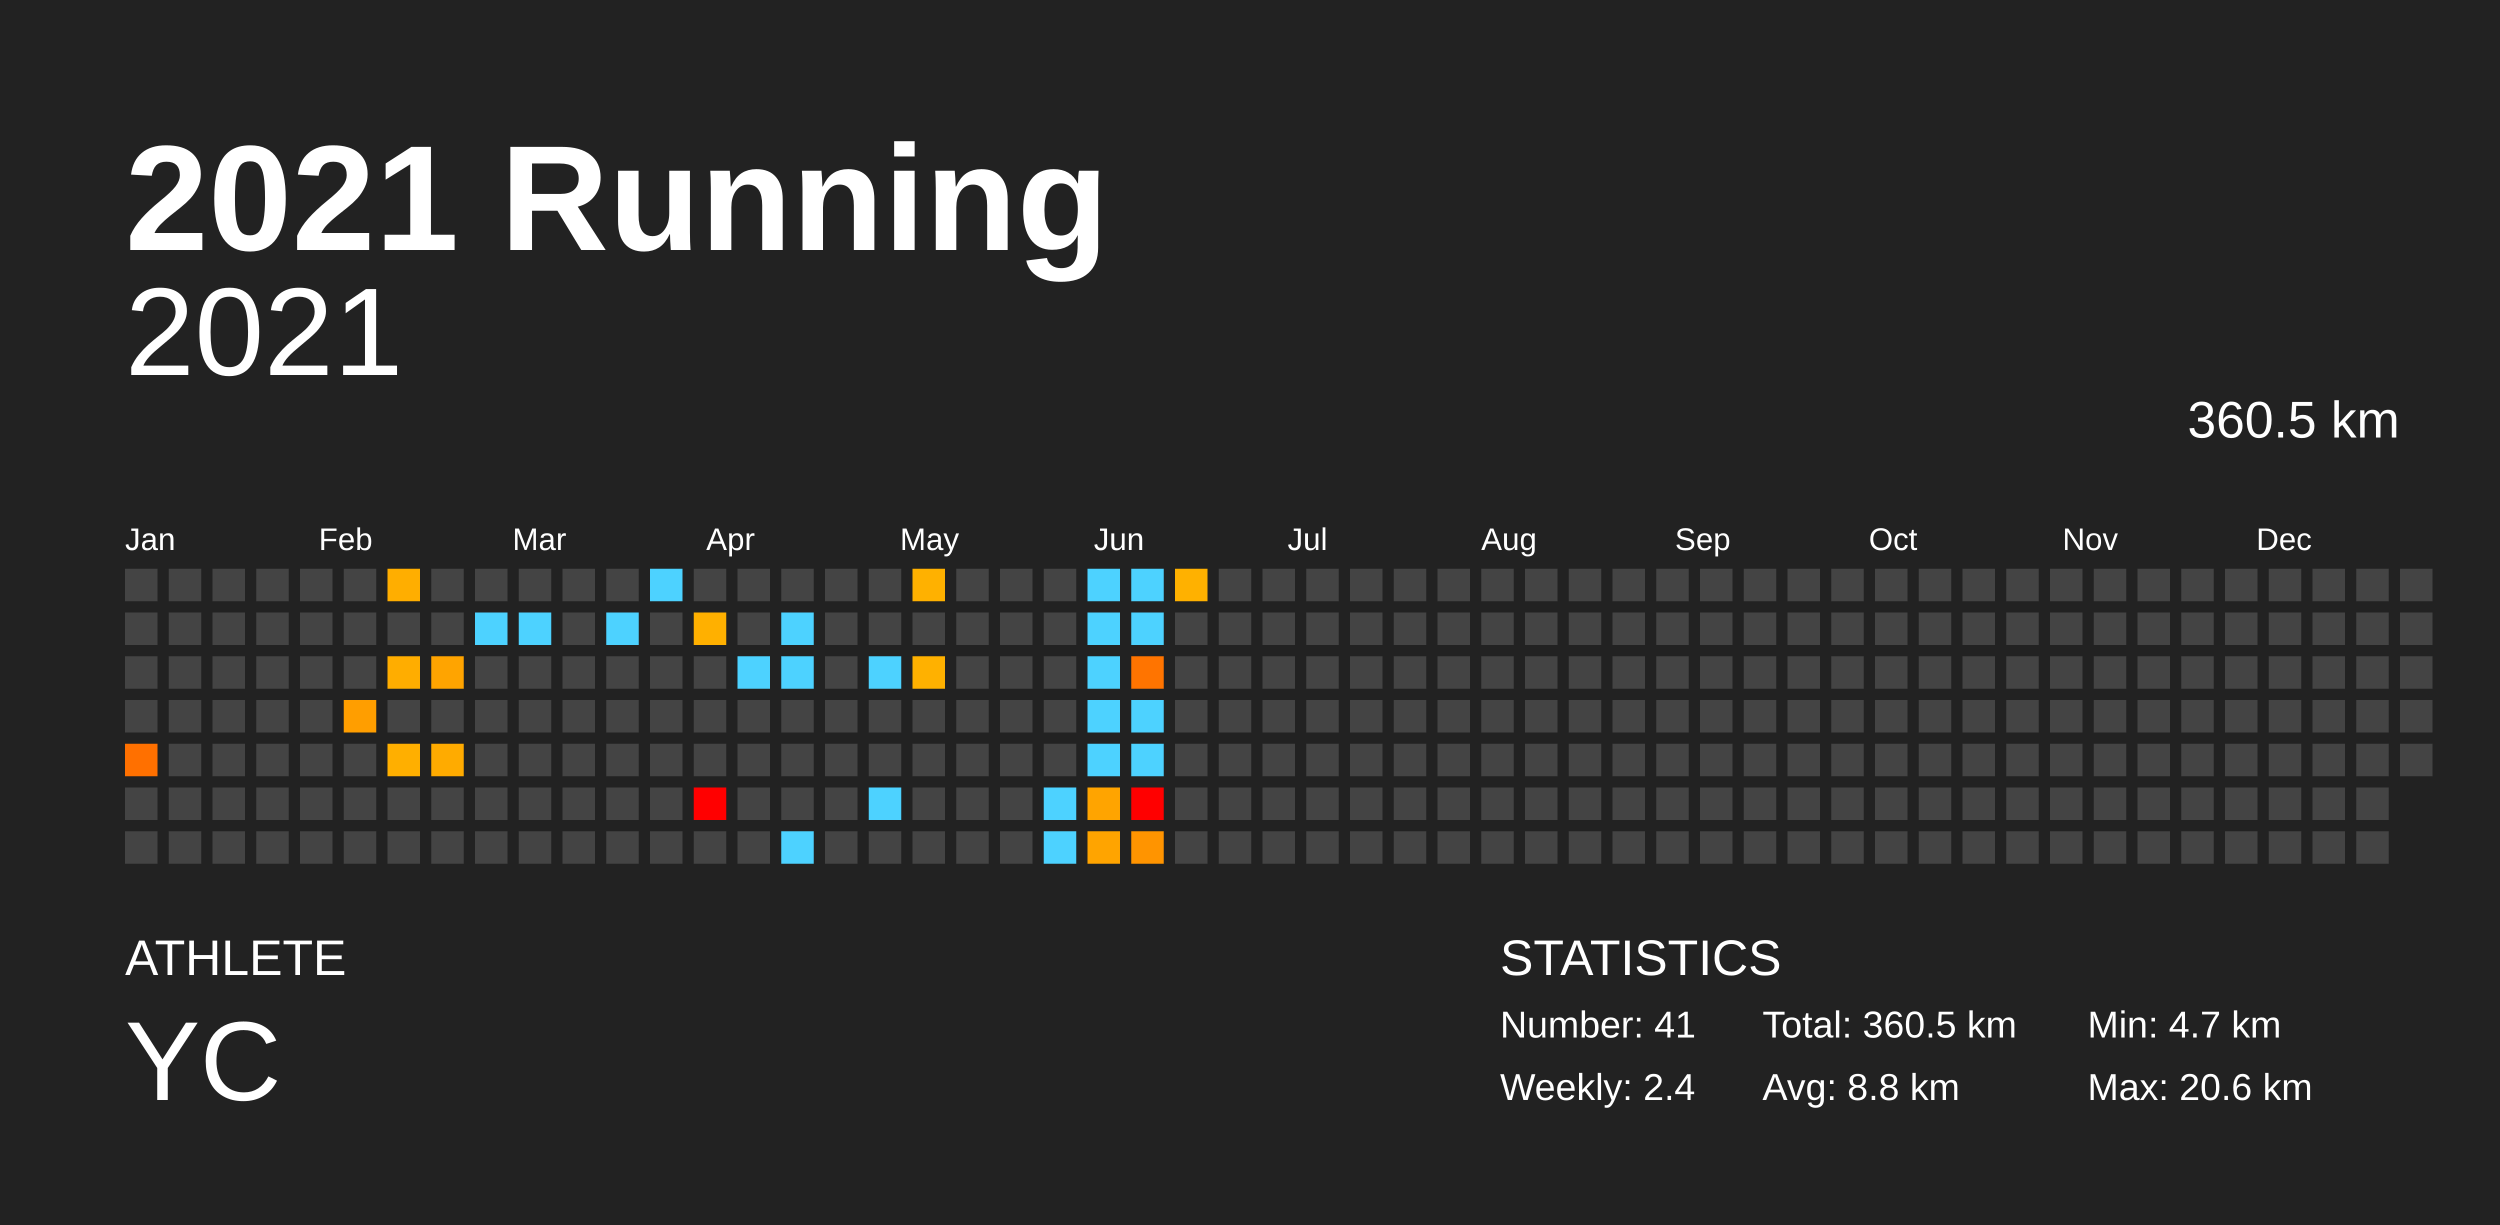
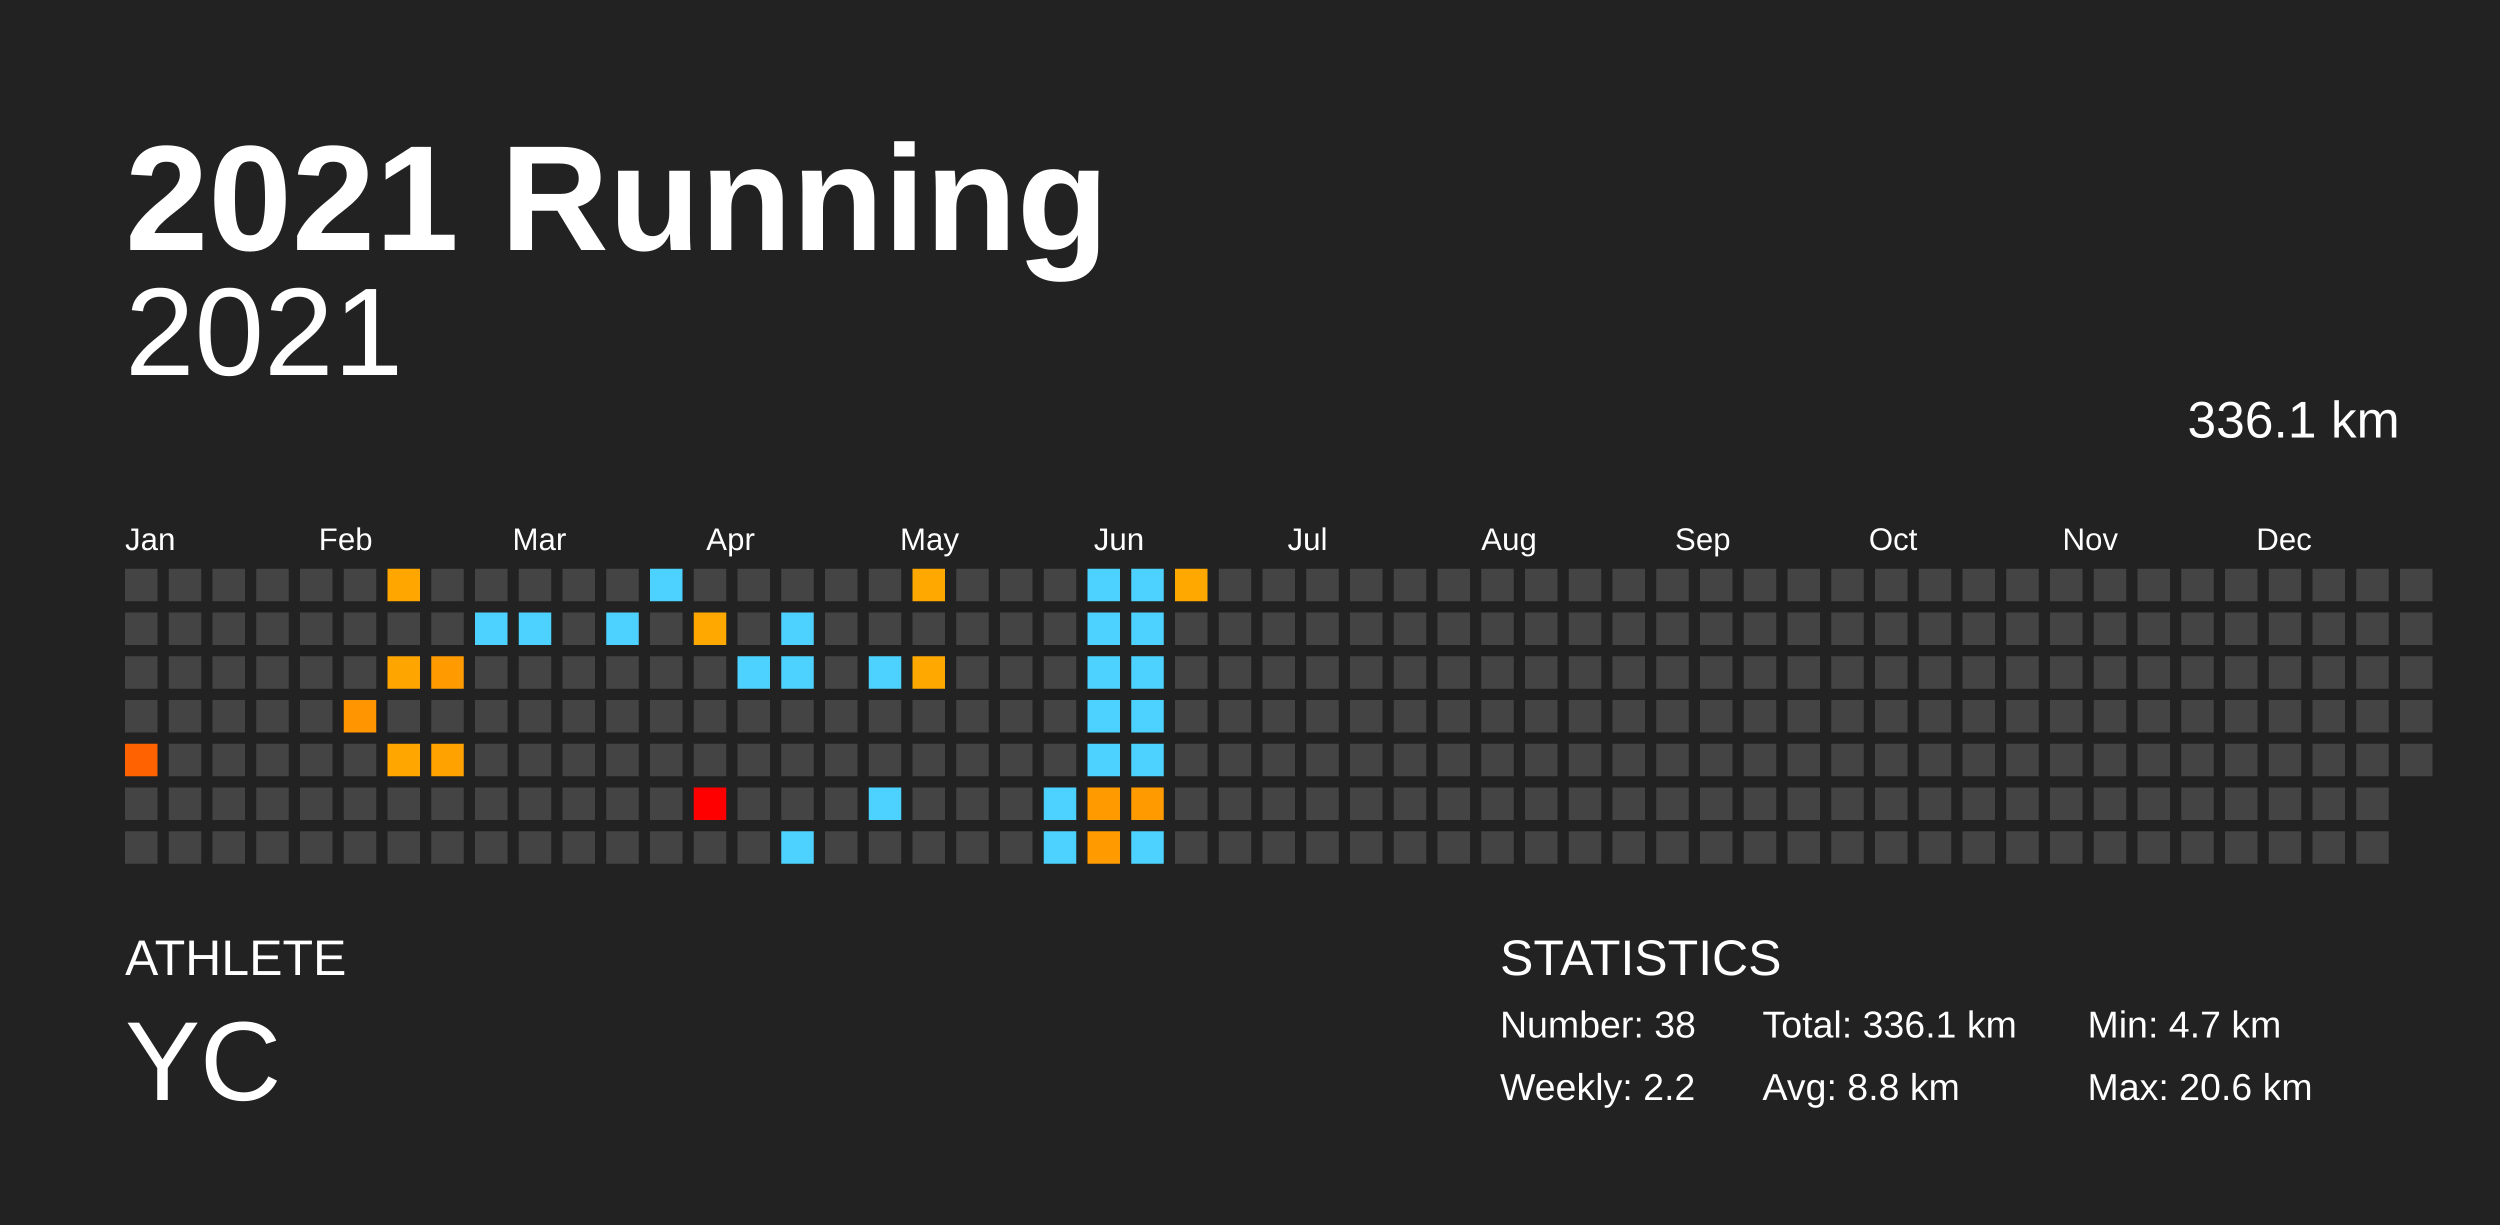
<svg xmlns="http://www.w3.org/2000/svg" baseProfile="full" height="98mm" version="1.1" viewBox="0,0,200,98" width="200mm">
  <defs />
  <rect fill="#222222" height="98" width="200" x="0" y="0" />
  <text fill="#FFFFFF" style="font-size:12px; font-family:Arial; font-weight:bold;" x="10" y="20">2021 Running</text>
  <text fill="#FFFFFF" style="font-size:4px; font-family:Arial" x="10" y="78">ATHLETE</text>
  <text fill="#FFFFFF" style="font-size:9px; font-family:Arial" x="10" y="88">YC</text>
  <text fill="#FFFFFF" style="font-size:4px; font-family:Arial" x="120" y="78">STATISTICS</text>
-   <text fill="#FFFFFF" style="font-size:3px; font-family:Arial" x="120" y="83">Number: 41</text>
-   <text fill="#FFFFFF" style="font-size:3px; font-family:Arial" x="120" y="88">Weekly: 2.4</text>
-   <text fill="#FFFFFF" style="font-size:3px; font-family:Arial" x="141" y="83">Total: 360.5 km</text>
+   <text fill="#FFFFFF" style="font-size:3px; font-family:Arial" x="120" y="83">Number: 38</text>
+   <text fill="#FFFFFF" style="font-size:3px; font-family:Arial" x="120" y="88">Weekly: 2.2</text>
+   <text fill="#FFFFFF" style="font-size:3px; font-family:Arial" x="141" y="83">Total: 336.1 km</text>
  <text fill="#FFFFFF" style="font-size:3px; font-family:Arial" x="141" y="88">Avg: 8.8 km</text>
  <text fill="#FFFFFF" style="font-size:3px; font-family:Arial" x="167" y="83">Min: 4.7 km</text>
  <text fill="#FFFFFF" style="font-size:3px; font-family:Arial" x="167" y="88">Max: 20.6 km</text>
  <text alignment-baseline="hanging" fill="#FFFFFF" style="font-size:10.0px; font-family:Arial;" x="10" y="30">2021</text>
-   <text alignment-baseline="hanging" fill="#FFFFFF" style="font-size:4.125px; font-family:Arial;" x="175" y="35">360.5 km</text>
+   <text alignment-baseline="hanging" fill="#FFFFFF" style="font-size:4.125px; font-family:Arial;" x="175" y="35">336.1 km</text>
  <text fill="#FFFFFF" style="font-size:2.5px; font-family:Arial" x="10.0" y="44">Jan</text>
  <text fill="#FFFFFF" style="font-size:2.5px; font-family:Arial" x="25.5" y="44">Feb</text>
  <text fill="#FFFFFF" style="font-size:2.5px; font-family:Arial" x="41.0" y="44">Mar</text>
  <text fill="#FFFFFF" style="font-size:2.5px; font-family:Arial" x="56.5" y="44">Apr</text>
  <text fill="#FFFFFF" style="font-size:2.5px; font-family:Arial" x="72.0" y="44">May</text>
  <text fill="#FFFFFF" style="font-size:2.5px; font-family:Arial" x="87.5" y="44">Jun</text>
  <text fill="#FFFFFF" style="font-size:2.5px; font-family:Arial" x="103.0" y="44">Jul</text>
  <text fill="#FFFFFF" style="font-size:2.5px; font-family:Arial" x="118.5" y="44">Aug</text>
  <text fill="#FFFFFF" style="font-size:2.5px; font-family:Arial" x="134.0" y="44">Sep</text>
  <text fill="#FFFFFF" style="font-size:2.5px; font-family:Arial" x="149.5" y="44">Oct</text>
  <text fill="#FFFFFF" style="font-size:2.5px; font-family:Arial" x="165.0" y="44">Nov</text>
  <text fill="#FFFFFF" style="font-size:2.5px; font-family:Arial" x="180.5" y="44">Dec</text>
  <rect fill="#444444" height="2.6" width="2.6" x="10.0" y="45.5" />
  <rect fill="#444444" height="2.6" width="2.6" x="10.0" y="49.0" />
  <rect fill="#444444" height="2.6" width="2.6" x="10.0" y="52.5" />
  <rect fill="#444444" height="2.6" width="2.6" x="10.0" y="56.0" />
-   <rect fill="#ff7000" height="2.6" width="2.6" x="10.0" y="59.5" />
+   <rect fill="#ff6200" height="2.6" width="2.6" x="10.0" y="59.5" />
  <rect fill="#444444" height="2.6" width="2.6" x="10.0" y="63.0" />
  <rect fill="#444444" height="2.6" width="2.6" x="10.0" y="66.5" />
  <rect fill="#444444" height="2.6" width="2.6" x="13.5" y="45.5" />
  <rect fill="#444444" height="2.6" width="2.6" x="13.5" y="49.0" />
  <rect fill="#444444" height="2.6" width="2.6" x="13.5" y="52.5" />
  <rect fill="#444444" height="2.6" width="2.6" x="13.5" y="56.0" />
  <rect fill="#444444" height="2.6" width="2.6" x="13.5" y="59.5" />
  <rect fill="#444444" height="2.6" width="2.6" x="13.5" y="63.0" />
  <rect fill="#444444" height="2.6" width="2.6" x="13.5" y="66.5" />
  <rect fill="#444444" height="2.6" width="2.6" x="17.0" y="45.5" />
  <rect fill="#444444" height="2.6" width="2.6" x="17.0" y="49.0" />
  <rect fill="#444444" height="2.6" width="2.6" x="17.0" y="52.5" />
  <rect fill="#444444" height="2.6" width="2.6" x="17.0" y="56.0" />
  <rect fill="#444444" height="2.6" width="2.6" x="17.0" y="59.5" />
  <rect fill="#444444" height="2.6" width="2.6" x="17.0" y="63.0" />
  <rect fill="#444444" height="2.6" width="2.6" x="17.0" y="66.5" />
  <rect fill="#444444" height="2.6" width="2.6" x="20.5" y="45.5" />
  <rect fill="#444444" height="2.6" width="2.6" x="20.5" y="49.0" />
  <rect fill="#444444" height="2.6" width="2.6" x="20.5" y="52.5" />
  <rect fill="#444444" height="2.6" width="2.6" x="20.5" y="56.0" />
  <rect fill="#444444" height="2.6" width="2.6" x="20.5" y="59.5" />
  <rect fill="#444444" height="2.6" width="2.6" x="20.5" y="63.0" />
  <rect fill="#444444" height="2.6" width="2.6" x="20.5" y="66.5" />
  <rect fill="#444444" height="2.6" width="2.6" x="24.0" y="45.5" />
  <rect fill="#444444" height="2.6" width="2.6" x="24.0" y="49.0" />
  <rect fill="#444444" height="2.6" width="2.6" x="24.0" y="52.5" />
  <rect fill="#444444" height="2.6" width="2.6" x="24.0" y="56.0" />
  <rect fill="#444444" height="2.6" width="2.6" x="24.0" y="59.5" />
  <rect fill="#444444" height="2.6" width="2.6" x="24.0" y="63.0" />
  <rect fill="#444444" height="2.6" width="2.6" x="24.0" y="66.5" />
  <rect fill="#444444" height="2.6" width="2.6" x="27.5" y="45.5" />
  <rect fill="#444444" height="2.6" width="2.6" x="27.5" y="49.0" />
  <rect fill="#444444" height="2.6" width="2.6" x="27.5" y="52.5" />
-   <rect fill="#ff9e00" height="2.6" width="2.6" x="27.5" y="56.0" />
+   <rect fill="#ff9500" height="2.6" width="2.6" x="27.5" y="56.0" />
  <rect fill="#444444" height="2.6" width="2.6" x="27.5" y="59.5" />
  <rect fill="#444444" height="2.6" width="2.6" x="27.5" y="63.0" />
  <rect fill="#444444" height="2.6" width="2.6" x="27.5" y="66.5" />
-   <rect fill="#ffae00" height="2.6" width="2.6" x="31.0" y="45.5" />
+   <rect fill="#ffa600" height="2.6" width="2.6" x="31.0" y="45.5" />
  <rect fill="#444444" height="2.6" width="2.6" x="31.0" y="49.0" />
-   <rect fill="#ffad00" height="2.6" width="2.6" x="31.0" y="52.5" />
+   <rect fill="#ffa500" height="2.6" width="2.6" x="31.0" y="52.5" />
  <rect fill="#444444" height="2.6" width="2.6" x="31.0" y="56.0" />
-   <rect fill="#ffaf00" height="2.6" width="2.6" x="31.0" y="59.5" />
+   <rect fill="#ffa700" height="2.6" width="2.6" x="31.0" y="59.5" />
  <rect fill="#444444" height="2.6" width="2.6" x="31.0" y="63.0" />
  <rect fill="#444444" height="2.6" width="2.6" x="31.0" y="66.5" />
  <rect fill="#444444" height="2.6" width="2.6" x="34.5" y="45.5" />
  <rect fill="#444444" height="2.6" width="2.6" x="34.5" y="49.0" />
-   <rect fill="#ffa400" height="2.6" width="2.6" x="34.5" y="52.5" />
+   <rect fill="#ff9b00" height="2.6" width="2.6" x="34.5" y="52.5" />
  <rect fill="#444444" height="2.6" width="2.6" x="34.5" y="56.0" />
-   <rect fill="#ffab00" height="2.6" width="2.6" x="34.5" y="59.5" />
+   <rect fill="#ffa200" height="2.6" width="2.6" x="34.5" y="59.5" />
  <rect fill="#444444" height="2.6" width="2.6" x="34.5" y="63.0" />
  <rect fill="#444444" height="2.6" width="2.6" x="34.5" y="66.5" />
  <rect fill="#444444" height="2.6" width="2.6" x="38.0" y="45.5" />
  <rect fill="#4dd2ff" height="2.6" width="2.6" x="38.0" y="49.0" />
  <rect fill="#444444" height="2.6" width="2.6" x="38.0" y="52.5" />
  <rect fill="#444444" height="2.6" width="2.6" x="38.0" y="56.0" />
  <rect fill="#444444" height="2.6" width="2.6" x="38.0" y="59.5" />
  <rect fill="#444444" height="2.6" width="2.6" x="38.0" y="63.0" />
  <rect fill="#444444" height="2.6" width="2.6" x="38.0" y="66.5" />
  <rect fill="#444444" height="2.6" width="2.6" x="41.5" y="45.5" />
  <rect fill="#4dd2ff" height="2.6" width="2.6" x="41.5" y="49.0" />
  <rect fill="#444444" height="2.6" width="2.6" x="41.5" y="52.5" />
  <rect fill="#444444" height="2.6" width="2.6" x="41.5" y="56.0" />
  <rect fill="#444444" height="2.6" width="2.6" x="41.5" y="59.5" />
  <rect fill="#444444" height="2.6" width="2.6" x="41.5" y="63.0" />
  <rect fill="#444444" height="2.6" width="2.6" x="41.5" y="66.5" />
  <rect fill="#444444" height="2.6" width="2.6" x="45.0" y="45.5" />
  <rect fill="#444444" height="2.6" width="2.6" x="45.0" y="49.0" />
  <rect fill="#444444" height="2.6" width="2.6" x="45.0" y="52.5" />
  <rect fill="#444444" height="2.6" width="2.6" x="45.0" y="56.0" />
  <rect fill="#444444" height="2.6" width="2.6" x="45.0" y="59.5" />
  <rect fill="#444444" height="2.6" width="2.6" x="45.0" y="63.0" />
  <rect fill="#444444" height="2.6" width="2.6" x="45.0" y="66.5" />
  <rect fill="#444444" height="2.6" width="2.6" x="48.5" y="45.5" />
  <rect fill="#4dd2ff" height="2.6" width="2.6" x="48.5" y="49.0" />
  <rect fill="#444444" height="2.6" width="2.6" x="48.5" y="52.5" />
  <rect fill="#444444" height="2.6" width="2.6" x="48.5" y="56.0" />
  <rect fill="#444444" height="2.6" width="2.6" x="48.5" y="59.5" />
  <rect fill="#444444" height="2.6" width="2.6" x="48.5" y="63.0" />
  <rect fill="#444444" height="2.6" width="2.6" x="48.5" y="66.5" />
  <rect fill="#4dd2ff" height="2.6" width="2.6" x="52.0" y="45.5" />
  <rect fill="#444444" height="2.6" width="2.6" x="52.0" y="49.0" />
  <rect fill="#444444" height="2.6" width="2.6" x="52.0" y="52.5" />
  <rect fill="#444444" height="2.6" width="2.6" x="52.0" y="56.0" />
  <rect fill="#444444" height="2.6" width="2.6" x="52.0" y="59.5" />
  <rect fill="#444444" height="2.6" width="2.6" x="52.0" y="63.0" />
  <rect fill="#444444" height="2.6" width="2.6" x="52.0" y="66.5" />
  <rect fill="#444444" height="2.6" width="2.6" x="55.5" y="45.5" />
-   <rect fill="#ffb000" height="2.6" width="2.6" x="55.5" y="49.0" />
+   <rect fill="#ffa800" height="2.6" width="2.6" x="55.5" y="49.0" />
  <rect fill="#444444" height="2.6" width="2.6" x="55.5" y="52.5" />
  <rect fill="#444444" height="2.6" width="2.6" x="55.5" y="56.0" />
  <rect fill="#444444" height="2.6" width="2.6" x="55.5" y="59.5" />
  <rect fill="red" height="2.6" width="2.6" x="55.5" y="63.0" />
  <rect fill="#444444" height="2.6" width="2.6" x="55.5" y="66.5" />
  <rect fill="#444444" height="2.6" width="2.6" x="59.0" y="45.5" />
  <rect fill="#444444" height="2.6" width="2.6" x="59.0" y="49.0" />
  <rect fill="#4dd2ff" height="2.6" width="2.6" x="59.0" y="52.5" />
  <rect fill="#444444" height="2.6" width="2.6" x="59.0" y="56.0" />
  <rect fill="#444444" height="2.6" width="2.6" x="59.0" y="59.5" />
  <rect fill="#444444" height="2.6" width="2.6" x="59.0" y="63.0" />
  <rect fill="#444444" height="2.6" width="2.6" x="59.0" y="66.5" />
  <rect fill="#444444" height="2.6" width="2.6" x="62.5" y="45.5" />
  <rect fill="#4dd2ff" height="2.6" width="2.6" x="62.5" y="49.0" />
  <rect fill="#4dd2ff" height="2.6" width="2.6" x="62.5" y="52.5" />
  <rect fill="#444444" height="2.6" width="2.6" x="62.5" y="56.0" />
  <rect fill="#444444" height="2.6" width="2.6" x="62.5" y="59.5" />
  <rect fill="#444444" height="2.6" width="2.6" x="62.5" y="63.0" />
  <rect fill="#4dd2ff" height="2.6" width="2.6" x="62.5" y="66.5" />
  <rect fill="#444444" height="2.6" width="2.6" x="66.0" y="45.5" />
  <rect fill="#444444" height="2.6" width="2.6" x="66.0" y="49.0" />
  <rect fill="#444444" height="2.6" width="2.6" x="66.0" y="52.5" />
  <rect fill="#444444" height="2.6" width="2.6" x="66.0" y="56.0" />
  <rect fill="#444444" height="2.6" width="2.6" x="66.0" y="59.5" />
  <rect fill="#444444" height="2.6" width="2.6" x="66.0" y="63.0" />
  <rect fill="#444444" height="2.6" width="2.6" x="66.0" y="66.5" />
  <rect fill="#444444" height="2.6" width="2.6" x="69.5" y="45.5" />
  <rect fill="#444444" height="2.6" width="2.6" x="69.5" y="49.0" />
  <rect fill="#4dd2ff" height="2.6" width="2.6" x="69.5" y="52.5" />
  <rect fill="#444444" height="2.6" width="2.6" x="69.5" y="56.0" />
  <rect fill="#444444" height="2.6" width="2.6" x="69.5" y="59.5" />
  <rect fill="#4dd2ff" height="2.6" width="2.6" x="69.5" y="63.0" />
  <rect fill="#444444" height="2.6" width="2.6" x="69.5" y="66.5" />
-   <rect fill="#ffb100" height="2.6" width="2.6" x="73.0" y="45.5" />
+   <rect fill="#ffa900" height="2.6" width="2.6" x="73.0" y="45.5" />
  <rect fill="#444444" height="2.6" width="2.6" x="73.0" y="49.0" />
-   <rect fill="#ffb100" height="2.6" width="2.6" x="73.0" y="52.5" />
+   <rect fill="#ffa900" height="2.6" width="2.6" x="73.0" y="52.5" />
  <rect fill="#444444" height="2.6" width="2.6" x="73.0" y="56.0" />
  <rect fill="#444444" height="2.6" width="2.6" x="73.0" y="59.5" />
  <rect fill="#444444" height="2.6" width="2.6" x="73.0" y="63.0" />
  <rect fill="#444444" height="2.6" width="2.6" x="73.0" y="66.5" />
  <rect fill="#444444" height="2.6" width="2.6" x="76.5" y="45.5" />
  <rect fill="#444444" height="2.6" width="2.6" x="76.5" y="49.0" />
  <rect fill="#444444" height="2.6" width="2.6" x="76.5" y="52.5" />
  <rect fill="#444444" height="2.6" width="2.6" x="76.5" y="56.0" />
  <rect fill="#444444" height="2.6" width="2.6" x="76.5" y="59.5" />
  <rect fill="#444444" height="2.6" width="2.6" x="76.5" y="63.0" />
  <rect fill="#444444" height="2.6" width="2.6" x="76.5" y="66.5" />
  <rect fill="#444444" height="2.6" width="2.6" x="80.0" y="45.5" />
  <rect fill="#444444" height="2.6" width="2.6" x="80.0" y="49.0" />
  <rect fill="#444444" height="2.6" width="2.6" x="80.0" y="52.5" />
  <rect fill="#444444" height="2.6" width="2.6" x="80.0" y="56.0" />
  <rect fill="#444444" height="2.6" width="2.6" x="80.0" y="59.5" />
  <rect fill="#444444" height="2.6" width="2.6" x="80.0" y="63.0" />
  <rect fill="#444444" height="2.6" width="2.6" x="80.0" y="66.5" />
  <rect fill="#444444" height="2.6" width="2.6" x="83.5" y="45.5" />
  <rect fill="#444444" height="2.6" width="2.6" x="83.5" y="49.0" />
  <rect fill="#444444" height="2.6" width="2.6" x="83.5" y="52.5" />
  <rect fill="#444444" height="2.6" width="2.6" x="83.5" y="56.0" />
  <rect fill="#444444" height="2.6" width="2.6" x="83.5" y="59.5" />
  <rect fill="#4dd2ff" height="2.6" width="2.6" x="83.5" y="63.0" />
  <rect fill="#4dd2ff" height="2.6" width="2.6" x="83.5" y="66.5" />
  <rect fill="#4dd2ff" height="2.6" width="2.6" x="87.0" y="45.5" />
  <rect fill="#4dd2ff" height="2.6" width="2.6" x="87.0" y="49.0" />
  <rect fill="#4dd2ff" height="2.6" width="2.6" x="87.0" y="52.5" />
  <rect fill="#4dd2ff" height="2.6" width="2.6" x="87.0" y="56.0" />
  <rect fill="#4dd2ff" height="2.6" width="2.6" x="87.0" y="59.5" />
-   <rect fill="#ffa400" height="2.6" width="2.6" x="87.0" y="63.0" />
-   <rect fill="#ffa400" height="2.6" width="2.6" x="87.0" y="66.5" />
+   <rect fill="#ff9b00" height="2.6" width="2.6" x="87.0" y="63.0" />
+   <rect fill="#ff9b00" height="2.6" width="2.6" x="87.0" y="66.5" />
  <rect fill="#4dd2ff" height="2.6" width="2.6" x="90.5" y="45.5" />
  <rect fill="#4dd2ff" height="2.6" width="2.6" x="90.5" y="49.0" />
-   <rect fill="#ff7400" height="2.6" width="2.6" x="90.5" y="52.5" />
+   <rect fill="#4dd2ff" height="2.6" width="2.6" x="90.5" y="52.5" />
  <rect fill="#4dd2ff" height="2.6" width="2.6" x="90.5" y="56.0" />
  <rect fill="#4dd2ff" height="2.6" width="2.6" x="90.5" y="59.5" />
-   <rect fill="red" height="2.6" width="2.6" x="90.5" y="63.0" />
-   <rect fill="#ff9400" height="2.6" width="2.6" x="90.5" y="66.5" />
-   <rect fill="#ffb100" height="2.6" width="2.6" x="94.0" y="45.5" />
+   <rect fill="#ff9b00" height="2.6" width="2.6" x="90.5" y="63.0" />
+   <rect fill="#4dd2ff" height="2.6" width="2.6" x="90.5" y="66.5" />
+   <rect fill="#ffa900" height="2.6" width="2.6" x="94.0" y="45.5" />
  <rect fill="#444444" height="2.6" width="2.6" x="94.0" y="49.0" />
  <rect fill="#444444" height="2.6" width="2.6" x="94.0" y="52.5" />
  <rect fill="#444444" height="2.6" width="2.6" x="94.0" y="56.0" />
  <rect fill="#444444" height="2.6" width="2.6" x="94.0" y="59.5" />
  <rect fill="#444444" height="2.6" width="2.6" x="94.0" y="63.0" />
  <rect fill="#444444" height="2.6" width="2.6" x="94.0" y="66.5" />
  <rect fill="#444444" height="2.6" width="2.6" x="97.5" y="45.5" />
  <rect fill="#444444" height="2.6" width="2.6" x="97.5" y="49.0" />
  <rect fill="#444444" height="2.6" width="2.6" x="97.5" y="52.5" />
  <rect fill="#444444" height="2.6" width="2.6" x="97.5" y="56.0" />
  <rect fill="#444444" height="2.6" width="2.6" x="97.5" y="59.5" />
  <rect fill="#444444" height="2.6" width="2.6" x="97.5" y="63.0" />
  <rect fill="#444444" height="2.6" width="2.6" x="97.5" y="66.5" />
  <rect fill="#444444" height="2.6" width="2.6" x="101.0" y="45.5" />
  <rect fill="#444444" height="2.6" width="2.6" x="101.0" y="49.0" />
  <rect fill="#444444" height="2.6" width="2.6" x="101.0" y="52.5" />
  <rect fill="#444444" height="2.6" width="2.6" x="101.0" y="56.0" />
  <rect fill="#444444" height="2.6" width="2.6" x="101.0" y="59.5" />
  <rect fill="#444444" height="2.6" width="2.6" x="101.0" y="63.0" />
  <rect fill="#444444" height="2.6" width="2.6" x="101.0" y="66.5" />
  <rect fill="#444444" height="2.6" width="2.6" x="104.5" y="45.5" />
  <rect fill="#444444" height="2.6" width="2.6" x="104.5" y="49.0" />
  <rect fill="#444444" height="2.6" width="2.6" x="104.5" y="52.5" />
  <rect fill="#444444" height="2.6" width="2.6" x="104.5" y="56.0" />
  <rect fill="#444444" height="2.6" width="2.6" x="104.5" y="59.5" />
  <rect fill="#444444" height="2.6" width="2.6" x="104.5" y="63.0" />
  <rect fill="#444444" height="2.6" width="2.6" x="104.5" y="66.5" />
  <rect fill="#444444" height="2.6" width="2.6" x="108.0" y="45.5" />
  <rect fill="#444444" height="2.6" width="2.6" x="108.0" y="49.0" />
  <rect fill="#444444" height="2.6" width="2.6" x="108.0" y="52.5" />
  <rect fill="#444444" height="2.6" width="2.6" x="108.0" y="56.0" />
  <rect fill="#444444" height="2.6" width="2.6" x="108.0" y="59.5" />
  <rect fill="#444444" height="2.6" width="2.6" x="108.0" y="63.0" />
  <rect fill="#444444" height="2.6" width="2.6" x="108.0" y="66.5" />
  <rect fill="#444444" height="2.6" width="2.6" x="111.5" y="45.5" />
  <rect fill="#444444" height="2.6" width="2.6" x="111.5" y="49.0" />
  <rect fill="#444444" height="2.6" width="2.6" x="111.5" y="52.5" />
  <rect fill="#444444" height="2.6" width="2.6" x="111.5" y="56.0" />
  <rect fill="#444444" height="2.6" width="2.6" x="111.5" y="59.5" />
  <rect fill="#444444" height="2.6" width="2.6" x="111.5" y="63.0" />
  <rect fill="#444444" height="2.6" width="2.6" x="111.5" y="66.5" />
  <rect fill="#444444" height="2.6" width="2.6" x="115.0" y="45.5" />
  <rect fill="#444444" height="2.6" width="2.6" x="115.0" y="49.0" />
  <rect fill="#444444" height="2.6" width="2.6" x="115.0" y="52.5" />
  <rect fill="#444444" height="2.6" width="2.6" x="115.0" y="56.0" />
  <rect fill="#444444" height="2.6" width="2.6" x="115.0" y="59.5" />
  <rect fill="#444444" height="2.6" width="2.6" x="115.0" y="63.0" />
  <rect fill="#444444" height="2.6" width="2.6" x="115.0" y="66.5" />
  <rect fill="#444444" height="2.6" width="2.6" x="118.5" y="45.5" />
  <rect fill="#444444" height="2.6" width="2.6" x="118.5" y="49.0" />
  <rect fill="#444444" height="2.6" width="2.6" x="118.5" y="52.5" />
  <rect fill="#444444" height="2.6" width="2.6" x="118.5" y="56.0" />
  <rect fill="#444444" height="2.6" width="2.6" x="118.5" y="59.5" />
  <rect fill="#444444" height="2.6" width="2.6" x="118.5" y="63.0" />
  <rect fill="#444444" height="2.6" width="2.6" x="118.5" y="66.5" />
  <rect fill="#444444" height="2.6" width="2.6" x="122.0" y="45.5" />
  <rect fill="#444444" height="2.6" width="2.6" x="122.0" y="49.0" />
  <rect fill="#444444" height="2.6" width="2.6" x="122.0" y="52.5" />
  <rect fill="#444444" height="2.6" width="2.6" x="122.0" y="56.0" />
  <rect fill="#444444" height="2.6" width="2.6" x="122.0" y="59.5" />
  <rect fill="#444444" height="2.6" width="2.6" x="122.0" y="63.0" />
  <rect fill="#444444" height="2.6" width="2.6" x="122.0" y="66.5" />
  <rect fill="#444444" height="2.6" width="2.6" x="125.5" y="45.5" />
  <rect fill="#444444" height="2.6" width="2.6" x="125.5" y="49.0" />
  <rect fill="#444444" height="2.6" width="2.6" x="125.5" y="52.5" />
  <rect fill="#444444" height="2.6" width="2.6" x="125.5" y="56.0" />
  <rect fill="#444444" height="2.6" width="2.6" x="125.5" y="59.5" />
  <rect fill="#444444" height="2.6" width="2.6" x="125.5" y="63.0" />
  <rect fill="#444444" height="2.6" width="2.6" x="125.5" y="66.5" />
  <rect fill="#444444" height="2.6" width="2.6" x="129.0" y="45.5" />
  <rect fill="#444444" height="2.6" width="2.6" x="129.0" y="49.0" />
  <rect fill="#444444" height="2.6" width="2.6" x="129.0" y="52.5" />
  <rect fill="#444444" height="2.6" width="2.6" x="129.0" y="56.0" />
  <rect fill="#444444" height="2.6" width="2.6" x="129.0" y="59.5" />
  <rect fill="#444444" height="2.6" width="2.6" x="129.0" y="63.0" />
  <rect fill="#444444" height="2.6" width="2.6" x="129.0" y="66.5" />
  <rect fill="#444444" height="2.6" width="2.6" x="132.5" y="45.5" />
  <rect fill="#444444" height="2.6" width="2.6" x="132.5" y="49.0" />
  <rect fill="#444444" height="2.6" width="2.6" x="132.5" y="52.5" />
  <rect fill="#444444" height="2.6" width="2.6" x="132.5" y="56.0" />
  <rect fill="#444444" height="2.6" width="2.6" x="132.5" y="59.5" />
  <rect fill="#444444" height="2.6" width="2.6" x="132.5" y="63.0" />
  <rect fill="#444444" height="2.6" width="2.6" x="132.5" y="66.5" />
  <rect fill="#444444" height="2.6" width="2.6" x="136.0" y="45.5" />
  <rect fill="#444444" height="2.6" width="2.6" x="136.0" y="49.0" />
  <rect fill="#444444" height="2.6" width="2.6" x="136.0" y="52.5" />
  <rect fill="#444444" height="2.6" width="2.6" x="136.0" y="56.0" />
  <rect fill="#444444" height="2.6" width="2.6" x="136.0" y="59.5" />
  <rect fill="#444444" height="2.6" width="2.6" x="136.0" y="63.0" />
  <rect fill="#444444" height="2.6" width="2.6" x="136.0" y="66.5" />
  <rect fill="#444444" height="2.6" width="2.6" x="139.5" y="45.5" />
  <rect fill="#444444" height="2.6" width="2.6" x="139.5" y="49.0" />
  <rect fill="#444444" height="2.6" width="2.6" x="139.5" y="52.5" />
  <rect fill="#444444" height="2.6" width="2.6" x="139.5" y="56.0" />
  <rect fill="#444444" height="2.6" width="2.6" x="139.5" y="59.5" />
  <rect fill="#444444" height="2.6" width="2.6" x="139.5" y="63.0" />
  <rect fill="#444444" height="2.6" width="2.6" x="139.5" y="66.5" />
  <rect fill="#444444" height="2.6" width="2.6" x="143.0" y="45.5" />
  <rect fill="#444444" height="2.6" width="2.6" x="143.0" y="49.0" />
  <rect fill="#444444" height="2.6" width="2.6" x="143.0" y="52.5" />
  <rect fill="#444444" height="2.6" width="2.6" x="143.0" y="56.0" />
  <rect fill="#444444" height="2.6" width="2.6" x="143.0" y="59.5" />
  <rect fill="#444444" height="2.6" width="2.6" x="143.0" y="63.0" />
  <rect fill="#444444" height="2.6" width="2.6" x="143.0" y="66.5" />
  <rect fill="#444444" height="2.6" width="2.6" x="146.5" y="45.5" />
  <rect fill="#444444" height="2.6" width="2.6" x="146.5" y="49.0" />
  <rect fill="#444444" height="2.6" width="2.6" x="146.5" y="52.5" />
  <rect fill="#444444" height="2.6" width="2.6" x="146.5" y="56.0" />
  <rect fill="#444444" height="2.6" width="2.6" x="146.5" y="59.5" />
  <rect fill="#444444" height="2.6" width="2.6" x="146.5" y="63.0" />
  <rect fill="#444444" height="2.6" width="2.6" x="146.5" y="66.5" />
  <rect fill="#444444" height="2.6" width="2.6" x="150.0" y="45.5" />
  <rect fill="#444444" height="2.6" width="2.6" x="150.0" y="49.0" />
  <rect fill="#444444" height="2.6" width="2.6" x="150.0" y="52.5" />
  <rect fill="#444444" height="2.6" width="2.6" x="150.0" y="56.0" />
  <rect fill="#444444" height="2.6" width="2.6" x="150.0" y="59.5" />
  <rect fill="#444444" height="2.6" width="2.6" x="150.0" y="63.0" />
  <rect fill="#444444" height="2.6" width="2.6" x="150.0" y="66.5" />
  <rect fill="#444444" height="2.6" width="2.6" x="153.5" y="45.5" />
  <rect fill="#444444" height="2.6" width="2.6" x="153.5" y="49.0" />
  <rect fill="#444444" height="2.6" width="2.6" x="153.5" y="52.5" />
  <rect fill="#444444" height="2.6" width="2.6" x="153.5" y="56.0" />
  <rect fill="#444444" height="2.6" width="2.6" x="153.5" y="59.5" />
  <rect fill="#444444" height="2.6" width="2.6" x="153.5" y="63.0" />
  <rect fill="#444444" height="2.6" width="2.6" x="153.5" y="66.5" />
  <rect fill="#444444" height="2.6" width="2.6" x="157.0" y="45.5" />
  <rect fill="#444444" height="2.6" width="2.6" x="157.0" y="49.0" />
  <rect fill="#444444" height="2.6" width="2.6" x="157.0" y="52.5" />
  <rect fill="#444444" height="2.6" width="2.6" x="157.0" y="56.0" />
  <rect fill="#444444" height="2.6" width="2.6" x="157.0" y="59.5" />
  <rect fill="#444444" height="2.6" width="2.6" x="157.0" y="63.0" />
  <rect fill="#444444" height="2.6" width="2.6" x="157.0" y="66.5" />
  <rect fill="#444444" height="2.6" width="2.6" x="160.5" y="45.5" />
  <rect fill="#444444" height="2.6" width="2.6" x="160.5" y="49.0" />
  <rect fill="#444444" height="2.6" width="2.6" x="160.5" y="52.5" />
  <rect fill="#444444" height="2.6" width="2.6" x="160.5" y="56.0" />
  <rect fill="#444444" height="2.6" width="2.6" x="160.5" y="59.5" />
  <rect fill="#444444" height="2.6" width="2.6" x="160.5" y="63.0" />
  <rect fill="#444444" height="2.6" width="2.6" x="160.5" y="66.5" />
  <rect fill="#444444" height="2.6" width="2.6" x="164.0" y="45.5" />
  <rect fill="#444444" height="2.6" width="2.6" x="164.0" y="49.0" />
  <rect fill="#444444" height="2.6" width="2.6" x="164.0" y="52.5" />
  <rect fill="#444444" height="2.6" width="2.6" x="164.0" y="56.0" />
  <rect fill="#444444" height="2.6" width="2.6" x="164.0" y="59.5" />
  <rect fill="#444444" height="2.6" width="2.6" x="164.0" y="63.0" />
  <rect fill="#444444" height="2.6" width="2.6" x="164.0" y="66.5" />
  <rect fill="#444444" height="2.6" width="2.6" x="167.5" y="45.5" />
  <rect fill="#444444" height="2.6" width="2.6" x="167.5" y="49.0" />
  <rect fill="#444444" height="2.6" width="2.6" x="167.5" y="52.5" />
  <rect fill="#444444" height="2.6" width="2.6" x="167.5" y="56.0" />
  <rect fill="#444444" height="2.6" width="2.6" x="167.5" y="59.5" />
  <rect fill="#444444" height="2.6" width="2.6" x="167.5" y="63.0" />
  <rect fill="#444444" height="2.6" width="2.6" x="167.5" y="66.5" />
  <rect fill="#444444" height="2.6" width="2.6" x="171.0" y="45.5" />
  <rect fill="#444444" height="2.6" width="2.6" x="171.0" y="49.0" />
  <rect fill="#444444" height="2.6" width="2.6" x="171.0" y="52.5" />
  <rect fill="#444444" height="2.6" width="2.6" x="171.0" y="56.0" />
  <rect fill="#444444" height="2.6" width="2.6" x="171.0" y="59.5" />
  <rect fill="#444444" height="2.6" width="2.6" x="171.0" y="63.0" />
  <rect fill="#444444" height="2.6" width="2.6" x="171.0" y="66.5" />
  <rect fill="#444444" height="2.6" width="2.6" x="174.5" y="45.5" />
  <rect fill="#444444" height="2.6" width="2.6" x="174.5" y="49.0" />
  <rect fill="#444444" height="2.6" width="2.6" x="174.5" y="52.5" />
  <rect fill="#444444" height="2.6" width="2.6" x="174.5" y="56.0" />
  <rect fill="#444444" height="2.6" width="2.6" x="174.5" y="59.5" />
  <rect fill="#444444" height="2.6" width="2.6" x="174.5" y="63.0" />
  <rect fill="#444444" height="2.6" width="2.6" x="174.5" y="66.5" />
  <rect fill="#444444" height="2.6" width="2.6" x="178.0" y="45.5" />
  <rect fill="#444444" height="2.6" width="2.6" x="178.0" y="49.0" />
  <rect fill="#444444" height="2.6" width="2.6" x="178.0" y="52.5" />
  <rect fill="#444444" height="2.6" width="2.6" x="178.0" y="56.0" />
  <rect fill="#444444" height="2.6" width="2.6" x="178.0" y="59.5" />
  <rect fill="#444444" height="2.6" width="2.6" x="178.0" y="63.0" />
  <rect fill="#444444" height="2.6" width="2.6" x="178.0" y="66.5" />
  <rect fill="#444444" height="2.6" width="2.6" x="181.5" y="45.5" />
  <rect fill="#444444" height="2.6" width="2.6" x="181.5" y="49.0" />
  <rect fill="#444444" height="2.6" width="2.6" x="181.5" y="52.5" />
  <rect fill="#444444" height="2.6" width="2.6" x="181.5" y="56.0" />
  <rect fill="#444444" height="2.6" width="2.6" x="181.5" y="59.5" />
  <rect fill="#444444" height="2.6" width="2.6" x="181.5" y="63.0" />
  <rect fill="#444444" height="2.6" width="2.6" x="181.5" y="66.5" />
  <rect fill="#444444" height="2.6" width="2.6" x="185.0" y="45.5" />
  <rect fill="#444444" height="2.6" width="2.6" x="185.0" y="49.0" />
  <rect fill="#444444" height="2.6" width="2.6" x="185.0" y="52.5" />
  <rect fill="#444444" height="2.6" width="2.6" x="185.0" y="56.0" />
  <rect fill="#444444" height="2.6" width="2.6" x="185.0" y="59.5" />
  <rect fill="#444444" height="2.6" width="2.6" x="185.0" y="63.0" />
  <rect fill="#444444" height="2.6" width="2.6" x="185.0" y="66.5" />
  <rect fill="#444444" height="2.6" width="2.6" x="188.5" y="45.5" />
  <rect fill="#444444" height="2.6" width="2.6" x="188.5" y="49.0" />
  <rect fill="#444444" height="2.6" width="2.6" x="188.5" y="52.5" />
  <rect fill="#444444" height="2.6" width="2.6" x="188.5" y="56.0" />
  <rect fill="#444444" height="2.6" width="2.6" x="188.5" y="59.5" />
  <rect fill="#444444" height="2.6" width="2.6" x="188.5" y="63.0" />
  <rect fill="#444444" height="2.6" width="2.6" x="188.5" y="66.5" />
  <rect fill="#444444" height="2.6" width="2.6" x="192.0" y="45.5" />
  <rect fill="#444444" height="2.6" width="2.6" x="192.0" y="49.0" />
  <rect fill="#444444" height="2.6" width="2.6" x="192.0" y="52.5" />
  <rect fill="#444444" height="2.6" width="2.6" x="192.0" y="56.0" />
  <rect fill="#444444" height="2.6" width="2.6" x="192.0" y="59.5" />
</svg>
